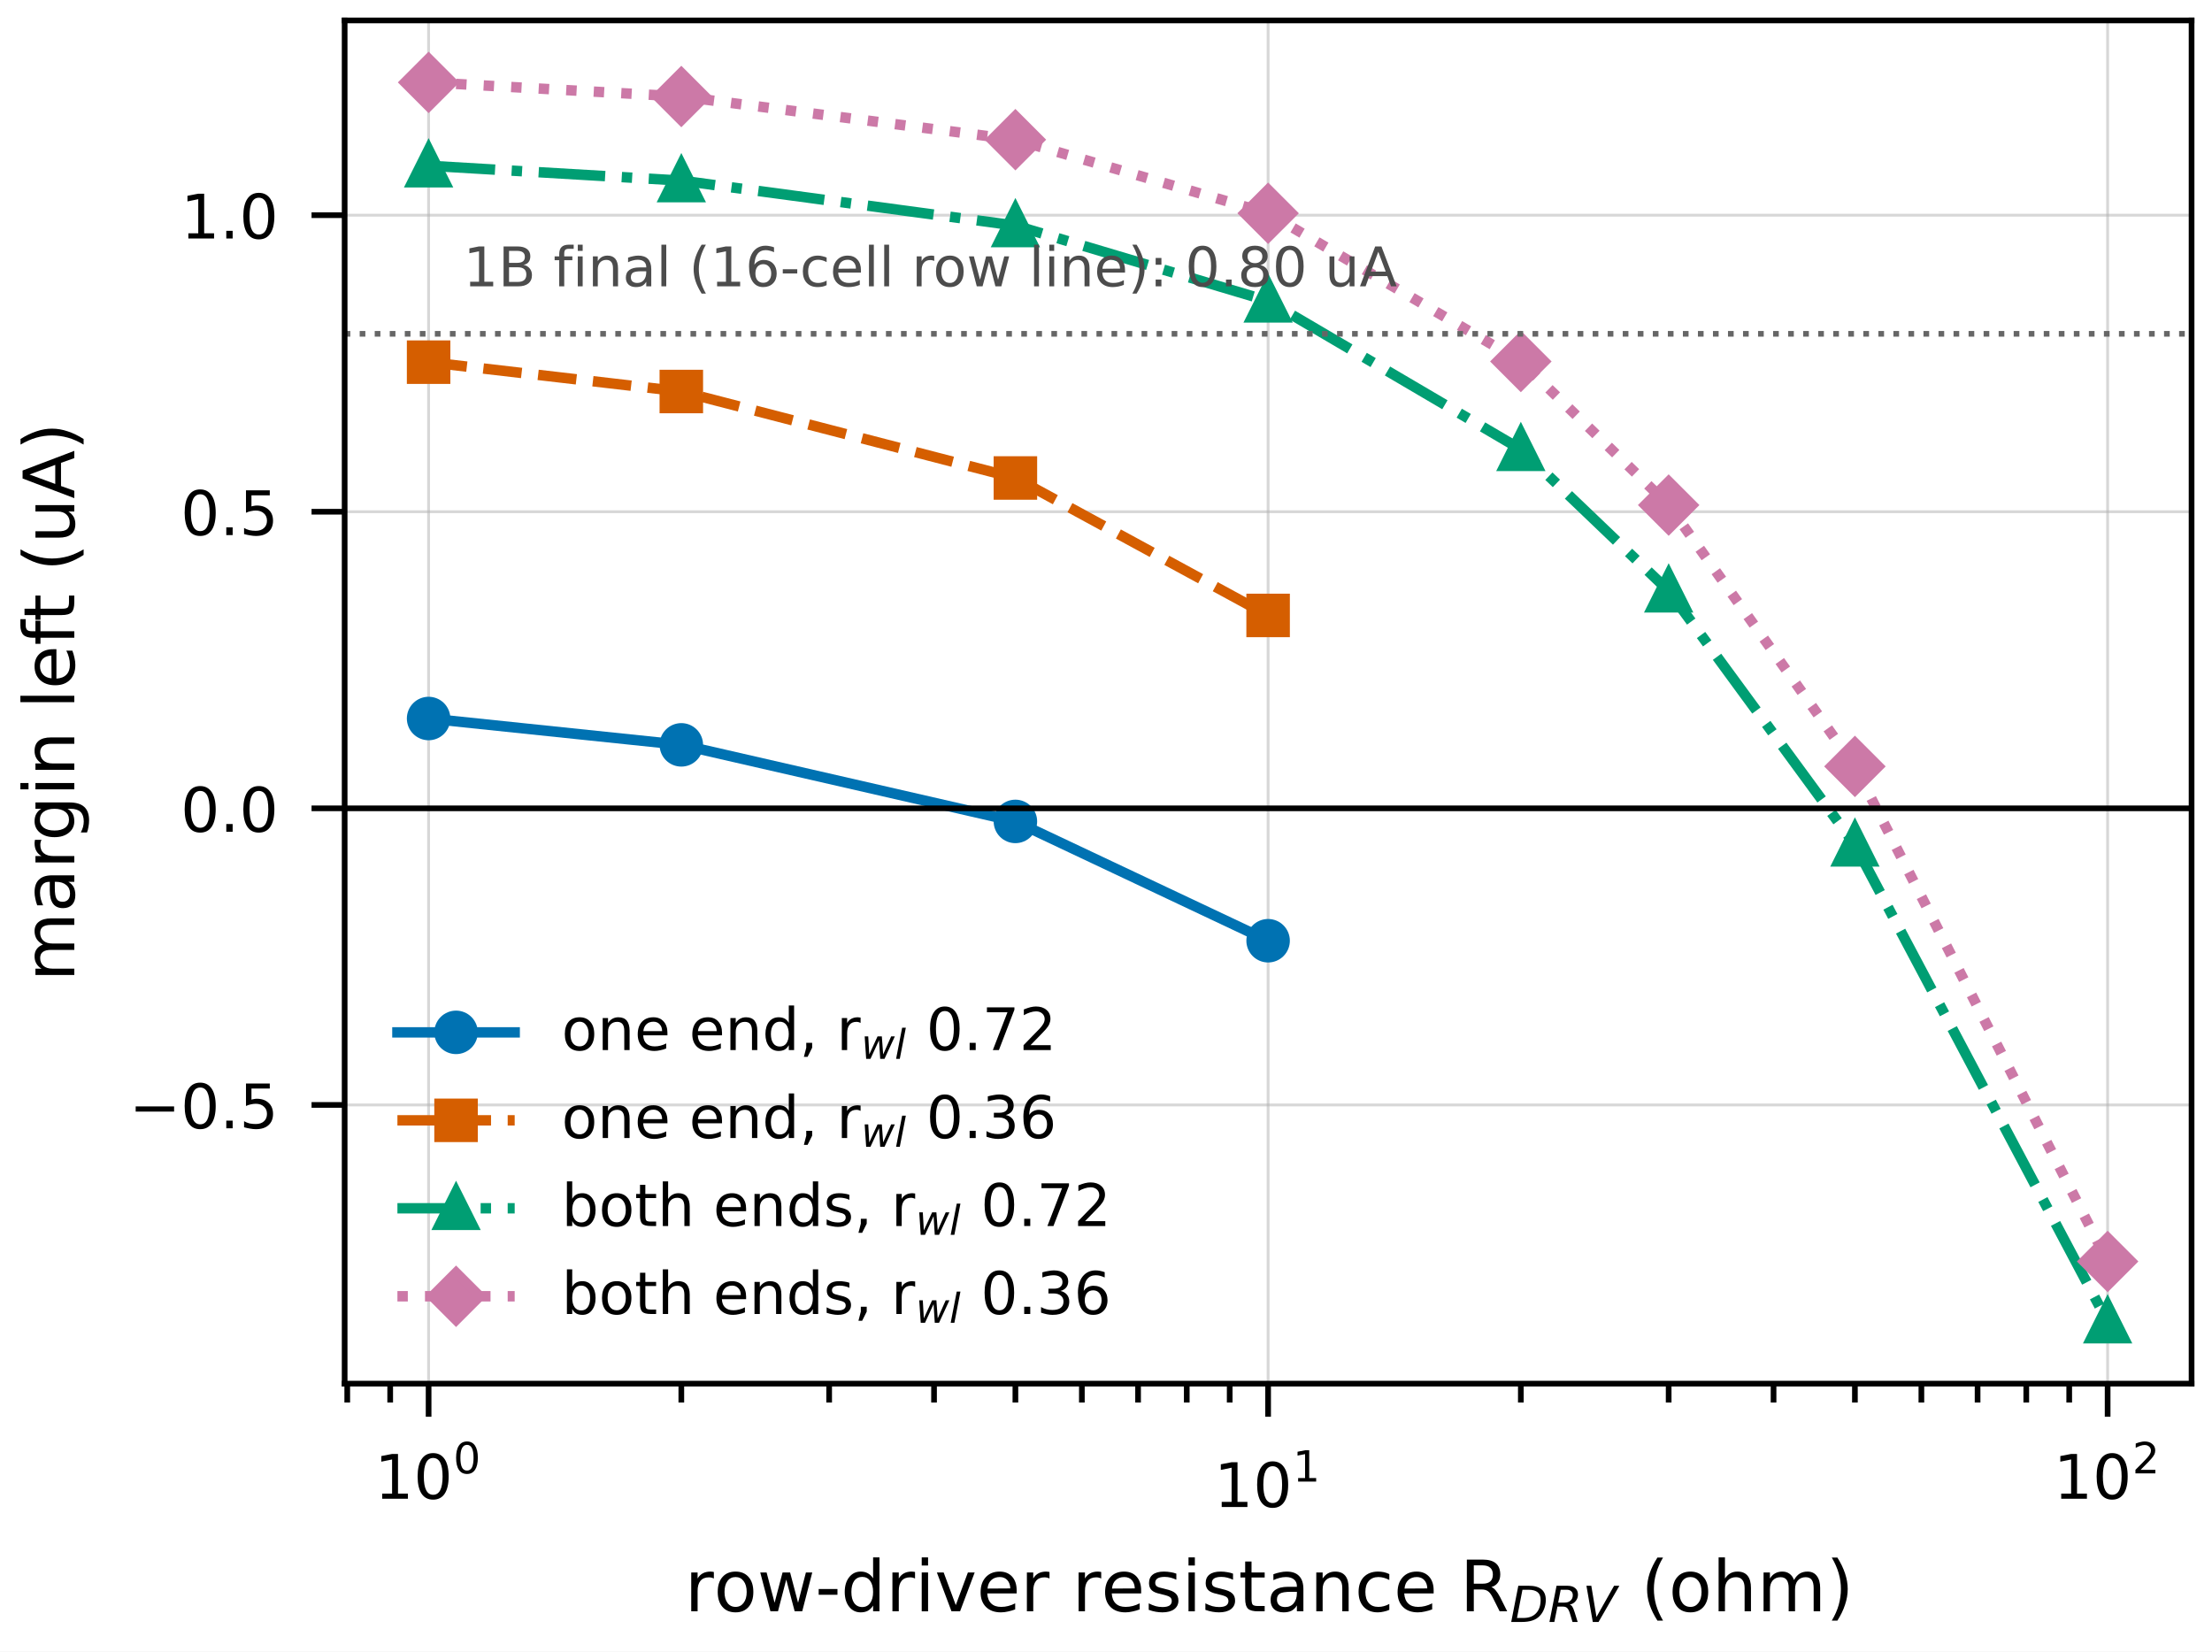
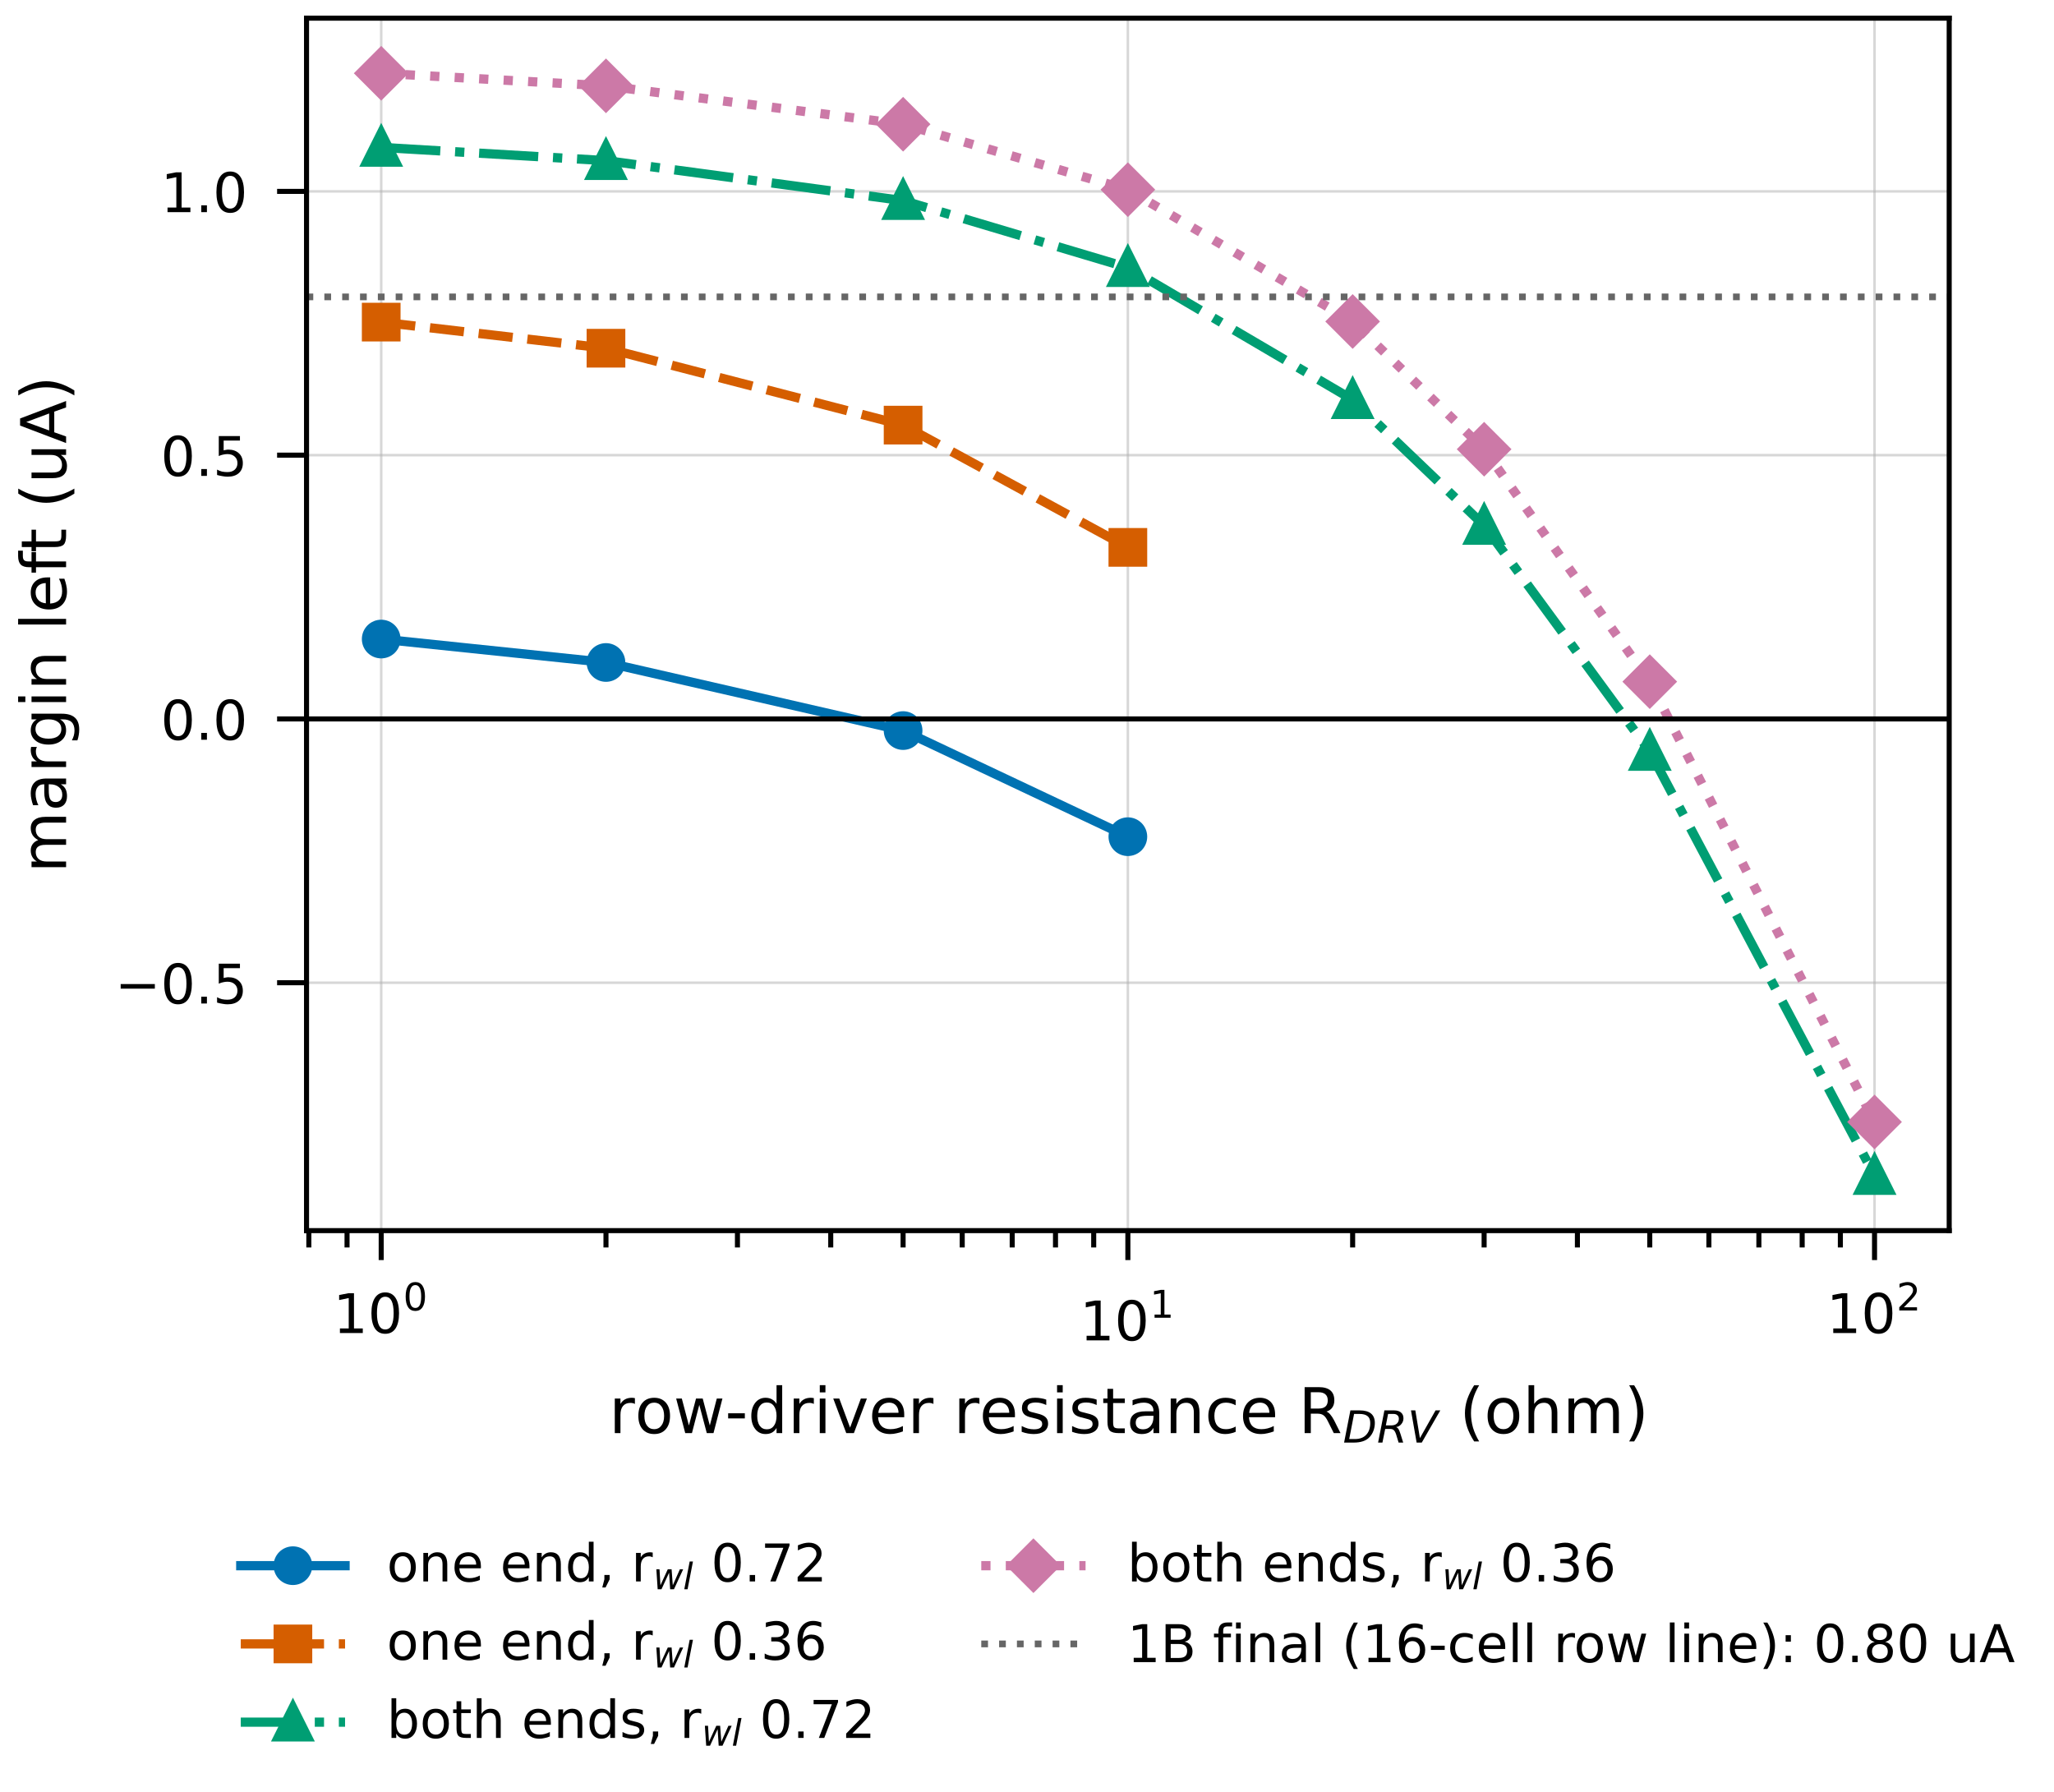
- <svg xmlns="http://www.w3.org/2000/svg" xmlns:xlink="http://www.w3.org/1999/xlink" width="233.904pt" height="174.637pt" viewBox="0 0 233.904 174.637" version="1.1">
+ <svg xmlns="http://www.w3.org/2000/svg" xmlns:xlink="http://www.w3.org/1999/xlink" width="244.204pt" height="213.04pt" viewBox="0 0 244.204 213.04" version="1.1">
  <defs>
    <style type="text/css">*{stroke-linejoin: round; stroke-linecap: butt}</style>
  </defs>
  <g id="figure_1">
    <g id="patch_1">
-       <path d="M 0 174.637  L 233.904 174.637  L 233.904 0  L 0 0  z " style="fill: #ffffff" />
+       <path d="M 0 213.04  L 244.204 213.04  L 244.204 0  L 0 0  z " style="fill: #ffffff" />
    </g>
    <g id="axes_1">
      <g id="patch_2">
        <path d="M 36.444 146.304  L 231.744 146.304  L 231.744 2.16  L 36.444 2.16  z " style="fill: #ffffff" />
      </g>
      <g id="matplotlib.axis_1">
        <g id="xtick_1">
          <g id="line2d_1">
-             <path d="M 45.322 146.304  L 45.322 2.16  " clip-path="url(#p842e123e7d)" style="fill: none; stroke: #b0b0b0; stroke-opacity: 0.5; stroke-width: 0.3; stroke-linecap: square" />
+             <path d="M 45.322 146.304  L 45.322 2.16  " clip-path="url(#p80031bb2a2)" style="fill: none; stroke: #b0b0b0; stroke-opacity: 0.5; stroke-width: 0.3; stroke-linecap: square" />
          </g>
          <g id="line2d_2">
            <defs>
-               <path id="m6de9579928" d="M 0 0  L 0 3.5  " style="stroke: #000000; stroke-width: 0.6" />
+               <path id="m5bc2fb2472" d="M 0 0  L 0 3.5  " style="stroke: #000000; stroke-width: 0.6" />
            </defs>
            <g>
-               <use xlink:href="#m6de9579928" x="45.322" y="146.304" style="stroke: #000000; stroke-width: 0.6" />
+               <use xlink:href="#m5bc2fb2472" x="45.322" y="146.304" style="stroke: #000000; stroke-width: 0.6" />
            </g>
          </g>
          <g id="text_1">
            <g transform="translate(39.60169 159.414)">
              <text>
                <tspan x="0" y="-0.936" style="font-size: 6.5px; font-family: 'DejaVu Sans'">1</tspan>
                <tspan x="4.135" y="-0.936" style="font-size: 6.5px; font-family: 'DejaVu Sans'">0</tspan>
                <tspan x="8.333" y="-3.62" style="font-size: 4.55px; font-family: 'DejaVu Sans'">0</tspan>
              </text>
            </g>
          </g>
        </g>
        <g id="xtick_2">
          <g id="line2d_3">
-             <path d="M 134.094 146.304  L 134.094 2.16  " clip-path="url(#p842e123e7d)" style="fill: none; stroke: #b0b0b0; stroke-opacity: 0.5; stroke-width: 0.3; stroke-linecap: square" />
+             <path d="M 134.094 146.304  L 134.094 2.16  " clip-path="url(#p80031bb2a2)" style="fill: none; stroke: #b0b0b0; stroke-opacity: 0.5; stroke-width: 0.3; stroke-linecap: square" />
          </g>
          <g id="line2d_4">
            <g>
-               <use xlink:href="#m6de9579928" x="134.094" y="146.304" style="stroke: #000000; stroke-width: 0.6" />
+               <use xlink:href="#m5bc2fb2472" x="134.094" y="146.304" style="stroke: #000000; stroke-width: 0.6" />
            </g>
          </g>
          <g id="text_2">
            <g transform="translate(128.3744 159.349)">
              <text>
                <tspan x="0" y="-0.001" style="font-size: 6.5px; font-family: 'DejaVu Sans'">1</tspan>
                <tspan x="4.135" y="-0.001" style="font-size: 6.5px; font-family: 'DejaVu Sans'">0</tspan>
                <tspan x="8.333" y="-2.686" style="font-size: 4.55px; font-family: 'DejaVu Sans'">1</tspan>
              </text>
            </g>
          </g>
        </g>
        <g id="xtick_3">
          <g id="line2d_5">
-             <path d="M 222.867 146.304  L 222.867 2.16  " clip-path="url(#p842e123e7d)" style="fill: none; stroke: #b0b0b0; stroke-opacity: 0.5; stroke-width: 0.3; stroke-linecap: square" />
+             <path d="M 222.867 146.304  L 222.867 2.16  " clip-path="url(#p80031bb2a2)" style="fill: none; stroke: #b0b0b0; stroke-opacity: 0.5; stroke-width: 0.3; stroke-linecap: square" />
          </g>
          <g id="line2d_6">
            <g>
-               <use xlink:href="#m6de9579928" x="222.867" y="146.304" style="stroke: #000000; stroke-width: 0.6" />
+               <use xlink:href="#m5bc2fb2472" x="222.867" y="146.304" style="stroke: #000000; stroke-width: 0.6" />
            </g>
          </g>
          <g id="text_3">
            <g transform="translate(217.1471 159.414)">
              <text>
                <tspan x="0" y="-0.936" style="font-size: 6.5px; font-family: 'DejaVu Sans'">1</tspan>
                <tspan x="4.135" y="-0.936" style="font-size: 6.5px; font-family: 'DejaVu Sans'">0</tspan>
                <tspan x="8.333" y="-3.62" style="font-size: 4.55px; font-family: 'DejaVu Sans'">2</tspan>
              </text>
            </g>
          </g>
        </g>
        <g id="xtick_4">
          <g id="line2d_7">
            <defs>
-               <path id="mf9a051081b" d="M 0 0  L 0 2  " style="stroke: #000000; stroke-width: 0.6" />
+               <path id="m6121dec710" d="M 0 0  L 0 2  " style="stroke: #000000; stroke-width: 0.6" />
            </defs>
            <g>
-               <use xlink:href="#mf9a051081b" x="36.719" y="146.304" style="stroke: #000000; stroke-width: 0.6" />
+               <use xlink:href="#m6121dec710" x="36.719" y="146.304" style="stroke: #000000; stroke-width: 0.6" />
            </g>
          </g>
        </g>
        <g id="xtick_5">
          <g id="line2d_8">
            <g>
-               <use xlink:href="#mf9a051081b" x="41.26" y="146.304" style="stroke: #000000; stroke-width: 0.6" />
+               <use xlink:href="#m6121dec710" x="41.26" y="146.304" style="stroke: #000000; stroke-width: 0.6" />
            </g>
          </g>
        </g>
        <g id="xtick_6">
          <g id="line2d_9">
            <g>
-               <use xlink:href="#mf9a051081b" x="72.045" y="146.304" style="stroke: #000000; stroke-width: 0.6" />
+               <use xlink:href="#m6121dec710" x="72.045" y="146.304" style="stroke: #000000; stroke-width: 0.6" />
            </g>
          </g>
        </g>
        <g id="xtick_7">
          <g id="line2d_10">
            <g>
-               <use xlink:href="#mf9a051081b" x="87.677" y="146.304" style="stroke: #000000; stroke-width: 0.6" />
+               <use xlink:href="#m6121dec710" x="87.677" y="146.304" style="stroke: #000000; stroke-width: 0.6" />
            </g>
          </g>
        </g>
        <g id="xtick_8">
          <g id="line2d_11">
            <g>
-               <use xlink:href="#mf9a051081b" x="98.768" y="146.304" style="stroke: #000000; stroke-width: 0.6" />
+               <use xlink:href="#m6121dec710" x="98.768" y="146.304" style="stroke: #000000; stroke-width: 0.6" />
            </g>
          </g>
        </g>
        <g id="xtick_9">
          <g id="line2d_12">
            <g>
-               <use xlink:href="#mf9a051081b" x="107.371" y="146.304" style="stroke: #000000; stroke-width: 0.6" />
+               <use xlink:href="#m6121dec710" x="107.371" y="146.304" style="stroke: #000000; stroke-width: 0.6" />
            </g>
          </g>
        </g>
        <g id="xtick_10">
          <g id="line2d_13">
            <g>
-               <use xlink:href="#mf9a051081b" x="114.4" y="146.304" style="stroke: #000000; stroke-width: 0.6" />
+               <use xlink:href="#m6121dec710" x="114.4" y="146.304" style="stroke: #000000; stroke-width: 0.6" />
            </g>
          </g>
        </g>
        <g id="xtick_11">
          <g id="line2d_14">
            <g>
-               <use xlink:href="#mf9a051081b" x="120.343" y="146.304" style="stroke: #000000; stroke-width: 0.6" />
+               <use xlink:href="#m6121dec710" x="120.343" y="146.304" style="stroke: #000000; stroke-width: 0.6" />
            </g>
          </g>
        </g>
        <g id="xtick_12">
          <g id="line2d_15">
            <g>
-               <use xlink:href="#mf9a051081b" x="125.491" y="146.304" style="stroke: #000000; stroke-width: 0.6" />
+               <use xlink:href="#m6121dec710" x="125.491" y="146.304" style="stroke: #000000; stroke-width: 0.6" />
            </g>
          </g>
        </g>
        <g id="xtick_13">
          <g id="line2d_16">
            <g>
-               <use xlink:href="#mf9a051081b" x="130.032" y="146.304" style="stroke: #000000; stroke-width: 0.6" />
+               <use xlink:href="#m6121dec710" x="130.032" y="146.304" style="stroke: #000000; stroke-width: 0.6" />
            </g>
          </g>
        </g>
        <g id="xtick_14">
          <g id="line2d_17">
            <g>
-               <use xlink:href="#mf9a051081b" x="160.818" y="146.304" style="stroke: #000000; stroke-width: 0.6" />
+               <use xlink:href="#m6121dec710" x="160.818" y="146.304" style="stroke: #000000; stroke-width: 0.6" />
            </g>
          </g>
        </g>
        <g id="xtick_15">
          <g id="line2d_18">
            <g>
-               <use xlink:href="#mf9a051081b" x="176.45" y="146.304" style="stroke: #000000; stroke-width: 0.6" />
+               <use xlink:href="#m6121dec710" x="176.45" y="146.304" style="stroke: #000000; stroke-width: 0.6" />
            </g>
          </g>
        </g>
        <g id="xtick_16">
          <g id="line2d_19">
            <g>
-               <use xlink:href="#mf9a051081b" x="187.541" y="146.304" style="stroke: #000000; stroke-width: 0.6" />
+               <use xlink:href="#m6121dec710" x="187.541" y="146.304" style="stroke: #000000; stroke-width: 0.6" />
            </g>
          </g>
        </g>
        <g id="xtick_17">
          <g id="line2d_20">
            <g>
-               <use xlink:href="#mf9a051081b" x="196.144" y="146.304" style="stroke: #000000; stroke-width: 0.6" />
+               <use xlink:href="#m6121dec710" x="196.144" y="146.304" style="stroke: #000000; stroke-width: 0.6" />
            </g>
          </g>
        </g>
        <g id="xtick_18">
          <g id="line2d_21">
            <g>
-               <use xlink:href="#mf9a051081b" x="203.173" y="146.304" style="stroke: #000000; stroke-width: 0.6" />
+               <use xlink:href="#m6121dec710" x="203.173" y="146.304" style="stroke: #000000; stroke-width: 0.6" />
            </g>
          </g>
        </g>
        <g id="xtick_19">
          <g id="line2d_22">
            <g>
-               <use xlink:href="#mf9a051081b" x="209.116" y="146.304" style="stroke: #000000; stroke-width: 0.6" />
+               <use xlink:href="#m6121dec710" x="209.116" y="146.304" style="stroke: #000000; stroke-width: 0.6" />
            </g>
          </g>
        </g>
        <g id="xtick_20">
          <g id="line2d_23">
            <g>
-               <use xlink:href="#mf9a051081b" x="214.264" y="146.304" style="stroke: #000000; stroke-width: 0.6" />
+               <use xlink:href="#m6121dec710" x="214.264" y="146.304" style="stroke: #000000; stroke-width: 0.6" />
            </g>
          </g>
        </g>
        <g id="xtick_21">
          <g id="line2d_24">
            <g>
-               <use xlink:href="#mf9a051081b" x="218.805" y="146.304" style="stroke: #000000; stroke-width: 0.6" />
+               <use xlink:href="#m6121dec710" x="218.805" y="146.304" style="stroke: #000000; stroke-width: 0.6" />
            </g>
          </g>
        </g>
        <g id="text_4">
          <g transform="translate(72.40691 170.6755)">
            <text>
              <tspan x="0" y="-0.297" style="font-size: 7.5px; font-family: 'DejaVu Sans'">r</tspan>
              <tspan x="3.083" y="-0.297" style="font-size: 7.5px; font-family: 'DejaVu Sans'">o</tspan>
              <tspan x="7.672" y="-0.297" style="font-size: 7.5px; font-family: 'DejaVu Sans'">w</tspan>
              <tspan x="13.806" y="-0.297" style="font-size: 7.5px; font-family: 'DejaVu Sans'">-</tspan>
              <tspan x="16.512" y="-0.297" style="font-size: 7.5px; font-family: 'DejaVu Sans'">d</tspan>
              <tspan x="21.273" y="-0.297" style="font-size: 7.5px; font-family: 'DejaVu Sans'">r</tspan>
              <tspan x="24.357" y="-0.297" style="font-size: 7.5px; font-family: 'DejaVu Sans'">i</tspan>
              <tspan x="26.44" y="-0.297" style="font-size: 7.5px; font-family: 'DejaVu Sans'">v</tspan>
              <tspan x="30.879" y="-0.297" style="font-size: 7.5px; font-family: 'DejaVu Sans'">e</tspan>
              <tspan x="35.493" y="-0.297" style="font-size: 7.5px; font-family: 'DejaVu Sans'">r</tspan>
              <tspan x="38.577" y="-0.297" style="font-size: 7.5px; font-family: 'DejaVu Sans'"> </tspan>
              <tspan x="40.961" y="-0.297" style="font-size: 7.5px; font-family: 'DejaVu Sans'">r</tspan>
              <tspan x="44.044" y="-0.297" style="font-size: 7.5px; font-family: 'DejaVu Sans'">e</tspan>
              <tspan x="48.658" y="-0.297" style="font-size: 7.5px; font-family: 'DejaVu Sans'">s</tspan>
              <tspan x="52.566" y="-0.297" style="font-size: 7.5px; font-family: 'DejaVu Sans'">i</tspan>
              <tspan x="54.65" y="-0.297" style="font-size: 7.5px; font-family: 'DejaVu Sans'">s</tspan>
              <tspan x="58.557" y="-0.297" style="font-size: 7.5px; font-family: 'DejaVu Sans'">t</tspan>
              <tspan x="61.498" y="-0.297" style="font-size: 7.5px; font-family: 'DejaVu Sans'">a</tspan>
              <tspan x="66.094" y="-0.297" style="font-size: 7.5px; font-family: 'DejaVu Sans'">n</tspan>
              <tspan x="70.847" y="-0.297" style="font-size: 7.5px; font-family: 'DejaVu Sans'">c</tspan>
              <tspan x="74.971" y="-0.297" style="font-size: 7.5px; font-family: 'DejaVu Sans'">e</tspan>
              <tspan x="79.585" y="-0.297" style="font-size: 7.5px; font-family: 'DejaVu Sans'"> </tspan>
              <tspan x="81.969" y="-0.297" style="font-size: 7.5px; font-family: 'DejaVu Sans'">R</tspan>
              <tspan x="98.739" y="-0.297" style="font-size: 7.5px; font-family: 'DejaVu Sans'"> </tspan>
              <tspan x="101.123" y="-0.297" style="font-size: 7.5px; font-family: 'DejaVu Sans'">(</tspan>
              <tspan x="104.049" y="-0.297" style="font-size: 7.5px; font-family: 'DejaVu Sans'">o</tspan>
              <tspan x="108.638" y="-0.297" style="font-size: 7.5px; font-family: 'DejaVu Sans'">h</tspan>
              <tspan x="113.391" y="-0.297" style="font-size: 7.5px; font-family: 'DejaVu Sans'">m</tspan>
              <tspan x="120.697" y="-0.297" style="font-size: 7.5px; font-family: 'DejaVu Sans'">)</tspan>
              <tspan x="87.252" y="0.828" style="font-style: oblique; font-size: 5.25px; font-family: 'DejaVu Sans'">D</tspan>
              <tspan x="91.295" y="0.828" style="font-style: oblique; font-size: 5.25px; font-family: 'DejaVu Sans'">R</tspan>
              <tspan x="94.942" y="0.828" style="font-style: oblique; font-size: 5.25px; font-family: 'DejaVu Sans'">V</tspan>
            </text>
          </g>
        </g>
      </g>
      <g id="matplotlib.axis_2">
        <g id="ytick_1">
          <g id="line2d_25">
-             <path d="M 36.444 116.833  L 231.744 116.833  " clip-path="url(#p842e123e7d)" style="fill: none; stroke: #b0b0b0; stroke-opacity: 0.5; stroke-width: 0.3; stroke-linecap: square" />
+             <path d="M 36.444 116.833  L 231.744 116.833  " clip-path="url(#p80031bb2a2)" style="fill: none; stroke: #b0b0b0; stroke-opacity: 0.5; stroke-width: 0.3; stroke-linecap: square" />
          </g>
          <g id="line2d_26">
            <defs>
-               <path id="m28a7f81511" d="M 0 0  L -3.5 0  " style="stroke: #000000; stroke-width: 0.6" />
+               <path id="me4224e26da" d="M 0 0  L -3.5 0  " style="stroke: #000000; stroke-width: 0.6" />
            </defs>
            <g>
-               <use xlink:href="#m28a7f81511" x="36.444" y="116.833" style="stroke: #000000; stroke-width: 0.6" />
+               <use xlink:href="#me4224e26da" x="36.444" y="116.833" style="stroke: #000000; stroke-width: 0.6" />
            </g>
          </g>
          <g id="text_5">
            <text style="font-size: 6.5px; font-family: 'DejaVu Sans'; text-anchor: end" x="29.444" y="119.302" transform="rotate(-0 29.44441 119.3023)">−0.5</text>
          </g>
        </g>
        <g id="ytick_2">
          <g id="line2d_27">
-             <path d="M 36.444 85.473  L 231.744 85.473  " clip-path="url(#p842e123e7d)" style="fill: none; stroke: #b0b0b0; stroke-opacity: 0.5; stroke-width: 0.3; stroke-linecap: square" />
+             <path d="M 36.444 85.473  L 231.744 85.473  " clip-path="url(#p80031bb2a2)" style="fill: none; stroke: #b0b0b0; stroke-opacity: 0.5; stroke-width: 0.3; stroke-linecap: square" />
          </g>
          <g id="line2d_28">
            <g>
-               <use xlink:href="#m28a7f81511" x="36.444" y="85.473" style="stroke: #000000; stroke-width: 0.6" />
+               <use xlink:href="#me4224e26da" x="36.444" y="85.473" style="stroke: #000000; stroke-width: 0.6" />
            </g>
          </g>
          <g id="text_6">
            <text style="font-size: 6.5px; font-family: 'DejaVu Sans'; text-anchor: end" x="29.444" y="87.942" transform="rotate(-0 29.44441 87.94197)">0.0</text>
          </g>
        </g>
        <g id="ytick_3">
          <g id="line2d_29">
-             <path d="M 36.444 54.112  L 231.744 54.112  " clip-path="url(#p842e123e7d)" style="fill: none; stroke: #b0b0b0; stroke-opacity: 0.5; stroke-width: 0.3; stroke-linecap: square" />
+             <path d="M 36.444 54.112  L 231.744 54.112  " clip-path="url(#p80031bb2a2)" style="fill: none; stroke: #b0b0b0; stroke-opacity: 0.5; stroke-width: 0.3; stroke-linecap: square" />
          </g>
          <g id="line2d_30">
            <g>
-               <use xlink:href="#m28a7f81511" x="36.444" y="54.112" style="stroke: #000000; stroke-width: 0.6" />
+               <use xlink:href="#me4224e26da" x="36.444" y="54.112" style="stroke: #000000; stroke-width: 0.6" />
            </g>
          </g>
          <g id="text_7">
            <text style="font-size: 6.5px; font-family: 'DejaVu Sans'; text-anchor: end" x="29.444" y="56.582" transform="rotate(-0 29.44441 56.58167)">0.5</text>
          </g>
        </g>
        <g id="ytick_4">
          <g id="line2d_31">
-             <path d="M 36.444 22.752  L 231.744 22.752  " clip-path="url(#p842e123e7d)" style="fill: none; stroke: #b0b0b0; stroke-opacity: 0.5; stroke-width: 0.3; stroke-linecap: square" />
+             <path d="M 36.444 22.752  L 231.744 22.752  " clip-path="url(#p80031bb2a2)" style="fill: none; stroke: #b0b0b0; stroke-opacity: 0.5; stroke-width: 0.3; stroke-linecap: square" />
          </g>
          <g id="line2d_32">
            <g>
-               <use xlink:href="#m28a7f81511" x="36.444" y="22.752" style="stroke: #000000; stroke-width: 0.6" />
+               <use xlink:href="#me4224e26da" x="36.444" y="22.752" style="stroke: #000000; stroke-width: 0.6" />
            </g>
          </g>
          <g id="text_8">
            <text style="font-size: 6.5px; font-family: 'DejaVu Sans'; text-anchor: end" x="29.444" y="25.221" transform="rotate(-0 29.44441 25.22138)">1.0</text>
          </g>
        </g>
        <g id="text_9">
          <text style="font-size: 7.5px; font-family: 'DejaVu Sans'; text-anchor: middle" x="7.859" y="74.232" transform="rotate(-90 7.858828 74.232)">margin left (uA)</text>
        </g>
      </g>
      <g id="line2d_33">
-         <path d="M 45.322 75.974  L 72.045 78.76  L 107.371 86.855  L 134.094 99.471  " clip-path="url(#p842e123e7d)" style="fill: none; stroke: #0072b2; stroke-width: 1.1; stroke-linecap: square" />
+         <path d="M 45.322 75.974  L 72.045 78.76  L 107.371 86.855  L 134.094 99.471  " clip-path="url(#p80031bb2a2)" style="fill: none; stroke: #0072b2; stroke-width: 1.1; stroke-linecap: square" />
        <defs>
-           <path id="m26e42db635" d="M 0 1.8  C 0.477 1.8 0.935 1.61 1.273 1.273  C 1.61 0.935 1.8 0.477 1.8 0  C 1.8 -0.477 1.61 -0.935 1.273 -1.273  C 0.935 -1.61 0.477 -1.8 0 -1.8  C -0.477 -1.8 -0.935 -1.61 -1.273 -1.273  C -1.61 -0.935 -1.8 -0.477 -1.8 0  C -1.8 0.477 -1.61 0.935 -1.273 1.273  C -0.935 1.61 -0.477 1.8 0 1.8  z " style="stroke: #0072b2" />
+           <path id="m7c80feb595" d="M 0 1.8  C 0.477 1.8 0.935 1.61 1.273 1.273  C 1.61 0.935 1.8 0.477 1.8 0  C 1.8 -0.477 1.61 -0.935 1.273 -1.273  C 0.935 -1.61 0.477 -1.8 0 -1.8  C -0.477 -1.8 -0.935 -1.61 -1.273 -1.273  C -1.61 -0.935 -1.8 -0.477 -1.8 0  C -1.8 0.477 -1.61 0.935 -1.273 1.273  C -0.935 1.61 -0.477 1.8 0 1.8  z " style="stroke: #0072b2" />
        </defs>
-         <g clip-path="url(#p842e123e7d)">
-           <use xlink:href="#m26e42db635" x="45.322" y="75.974" style="fill: #0072b2; stroke: #0072b2" />
-           <use xlink:href="#m26e42db635" x="72.045" y="78.76" style="fill: #0072b2; stroke: #0072b2" />
-           <use xlink:href="#m26e42db635" x="107.371" y="86.855" style="fill: #0072b2; stroke: #0072b2" />
-           <use xlink:href="#m26e42db635" x="134.094" y="99.471" style="fill: #0072b2; stroke: #0072b2" />
+         <g clip-path="url(#p80031bb2a2)">
+           <use xlink:href="#m7c80feb595" x="45.322" y="75.974" style="fill: #0072b2; stroke: #0072b2" />
+           <use xlink:href="#m7c80feb595" x="72.045" y="78.76" style="fill: #0072b2; stroke: #0072b2" />
+           <use xlink:href="#m7c80feb595" x="107.371" y="86.855" style="fill: #0072b2; stroke: #0072b2" />
+           <use xlink:href="#m7c80feb595" x="134.094" y="99.471" style="fill: #0072b2; stroke: #0072b2" />
        </g>
      </g>
      <g id="line2d_34">
-         <path d="M 45.322 38.295  L 72.045 41.398  L 107.371 50.541  L 134.094 65.075  " clip-path="url(#p842e123e7d)" style="fill: none; stroke-dasharray: 4.07,1.76; stroke-dashoffset: 0; stroke: #d55e00; stroke-width: 1.1" />
+         <path d="M 45.322 38.295  L 72.045 41.398  L 107.371 50.541  L 134.094 65.075  " clip-path="url(#p80031bb2a2)" style="fill: none; stroke-dasharray: 4.07,1.76; stroke-dashoffset: 0; stroke: #d55e00; stroke-width: 1.1" />
        <defs>
-           <path id="m5f64d54d28" d="M -1.8 1.8  L 1.8 1.8  L 1.8 -1.8  L -1.8 -1.8  z " style="stroke: #d55e00; stroke-linejoin: miter" />
+           <path id="mfe7145cfcc" d="M -1.8 1.8  L 1.8 1.8  L 1.8 -1.8  L -1.8 -1.8  z " style="stroke: #d55e00; stroke-linejoin: miter" />
        </defs>
-         <g clip-path="url(#p842e123e7d)">
-           <use xlink:href="#m5f64d54d28" x="45.322" y="38.295" style="fill: #d55e00; stroke: #d55e00; stroke-linejoin: miter" />
-           <use xlink:href="#m5f64d54d28" x="72.045" y="41.398" style="fill: #d55e00; stroke: #d55e00; stroke-linejoin: miter" />
-           <use xlink:href="#m5f64d54d28" x="107.371" y="50.541" style="fill: #d55e00; stroke: #d55e00; stroke-linejoin: miter" />
-           <use xlink:href="#m5f64d54d28" x="134.094" y="65.075" style="fill: #d55e00; stroke: #d55e00; stroke-linejoin: miter" />
+         <g clip-path="url(#p80031bb2a2)">
+           <use xlink:href="#mfe7145cfcc" x="45.322" y="38.295" style="fill: #d55e00; stroke: #d55e00; stroke-linejoin: miter" />
+           <use xlink:href="#mfe7145cfcc" x="72.045" y="41.398" style="fill: #d55e00; stroke: #d55e00; stroke-linejoin: miter" />
+           <use xlink:href="#mfe7145cfcc" x="107.371" y="50.541" style="fill: #d55e00; stroke: #d55e00; stroke-linejoin: miter" />
+           <use xlink:href="#mfe7145cfcc" x="134.094" y="65.075" style="fill: #d55e00; stroke: #d55e00; stroke-linejoin: miter" />
        </g>
      </g>
      <g id="line2d_35">
-         <path d="M 45.322 17.524  L 72.045 19.096  L 107.371 23.849  L 134.094 31.814  L 160.818 47.515  L 176.45 62.47  L 196.144 89.336  L 222.867 139.752  " clip-path="url(#p842e123e7d)" style="fill: none; stroke-dasharray: 7.04,1.76,1.1,1.76; stroke-dashoffset: 0; stroke: #009e73; stroke-width: 1.1" />
+         <path d="M 45.322 17.524  L 72.045 19.096  L 107.371 23.849  L 134.094 31.814  L 160.818 47.515  L 176.45 62.47  L 196.144 89.336  L 222.867 139.752  " clip-path="url(#p80031bb2a2)" style="fill: none; stroke-dasharray: 7.04,1.76,1.1,1.76; stroke-dashoffset: 0; stroke: #009e73; stroke-width: 1.1" />
        <defs>
-           <path id="m5871c1c054" d="M 0 -1.8  L -1.8 1.8  L 1.8 1.8  z " style="stroke: #009e73; stroke-linejoin: miter" />
+           <path id="m3caa857e4c" d="M 0 -1.8  L -1.8 1.8  L 1.8 1.8  z " style="stroke: #009e73; stroke-linejoin: miter" />
        </defs>
-         <g clip-path="url(#p842e123e7d)">
-           <use xlink:href="#m5871c1c054" x="45.322" y="17.524" style="fill: #009e73; stroke: #009e73; stroke-linejoin: miter" />
-           <use xlink:href="#m5871c1c054" x="72.045" y="19.096" style="fill: #009e73; stroke: #009e73; stroke-linejoin: miter" />
-           <use xlink:href="#m5871c1c054" x="107.371" y="23.849" style="fill: #009e73; stroke: #009e73; stroke-linejoin: miter" />
-           <use xlink:href="#m5871c1c054" x="134.094" y="31.814" style="fill: #009e73; stroke: #009e73; stroke-linejoin: miter" />
-           <use xlink:href="#m5871c1c054" x="160.818" y="47.515" style="fill: #009e73; stroke: #009e73; stroke-linejoin: miter" />
-           <use xlink:href="#m5871c1c054" x="176.45" y="62.47" style="fill: #009e73; stroke: #009e73; stroke-linejoin: miter" />
-           <use xlink:href="#m5871c1c054" x="196.144" y="89.336" style="fill: #009e73; stroke: #009e73; stroke-linejoin: miter" />
-           <use xlink:href="#m5871c1c054" x="222.867" y="139.752" style="fill: #009e73; stroke: #009e73; stroke-linejoin: miter" />
+         <g clip-path="url(#p80031bb2a2)">
+           <use xlink:href="#m3caa857e4c" x="45.322" y="17.524" style="fill: #009e73; stroke: #009e73; stroke-linejoin: miter" />
+           <use xlink:href="#m3caa857e4c" x="72.045" y="19.096" style="fill: #009e73; stroke: #009e73; stroke-linejoin: miter" />
+           <use xlink:href="#m3caa857e4c" x="107.371" y="23.849" style="fill: #009e73; stroke: #009e73; stroke-linejoin: miter" />
+           <use xlink:href="#m3caa857e4c" x="134.094" y="31.814" style="fill: #009e73; stroke: #009e73; stroke-linejoin: miter" />
+           <use xlink:href="#m3caa857e4c" x="160.818" y="47.515" style="fill: #009e73; stroke: #009e73; stroke-linejoin: miter" />
+           <use xlink:href="#m3caa857e4c" x="176.45" y="62.47" style="fill: #009e73; stroke: #009e73; stroke-linejoin: miter" />
+           <use xlink:href="#m3caa857e4c" x="196.144" y="89.336" style="fill: #009e73; stroke: #009e73; stroke-linejoin: miter" />
+           <use xlink:href="#m3caa857e4c" x="222.867" y="139.752" style="fill: #009e73; stroke: #009e73; stroke-linejoin: miter" />
        </g>
      </g>
      <g id="line2d_36">
-         <path d="M 45.322 8.712  L 72.045 10.205  L 107.371 14.768  L 134.094 22.55  L 160.818 38.221  L 176.45 53.406  L 196.144 81.039  L 222.867 133.386  " clip-path="url(#p842e123e7d)" style="fill: none; stroke-dasharray: 1.1,1.815; stroke-dashoffset: 0; stroke: #cc79a7; stroke-width: 1.1" />
+         <path d="M 45.322 8.712  L 72.045 10.205  L 107.371 14.768  L 134.094 22.55  L 160.818 38.221  L 176.45 53.406  L 196.144 81.039  L 222.867 133.386  " clip-path="url(#p80031bb2a2)" style="fill: none; stroke-dasharray: 1.1,1.815; stroke-dashoffset: 0; stroke: #cc79a7; stroke-width: 1.1" />
        <defs>
-           <path id="mece9a746cc" d="M -0 2.546  L 2.546 0  L 0 -2.546  L -2.546 -0  z " style="stroke: #cc79a7; stroke-linejoin: miter" />
+           <path id="ma42863fbdd" d="M -0 2.546  L 2.546 0  L 0 -2.546  L -2.546 -0  z " style="stroke: #cc79a7; stroke-linejoin: miter" />
        </defs>
-         <g clip-path="url(#p842e123e7d)">
-           <use xlink:href="#mece9a746cc" x="45.322" y="8.712" style="fill: #cc79a7; stroke: #cc79a7; stroke-linejoin: miter" />
-           <use xlink:href="#mece9a746cc" x="72.045" y="10.205" style="fill: #cc79a7; stroke: #cc79a7; stroke-linejoin: miter" />
-           <use xlink:href="#mece9a746cc" x="107.371" y="14.768" style="fill: #cc79a7; stroke: #cc79a7; stroke-linejoin: miter" />
-           <use xlink:href="#mece9a746cc" x="134.094" y="22.55" style="fill: #cc79a7; stroke: #cc79a7; stroke-linejoin: miter" />
-           <use xlink:href="#mece9a746cc" x="160.818" y="38.221" style="fill: #cc79a7; stroke: #cc79a7; stroke-linejoin: miter" />
-           <use xlink:href="#mece9a746cc" x="176.45" y="53.406" style="fill: #cc79a7; stroke: #cc79a7; stroke-linejoin: miter" />
-           <use xlink:href="#mece9a746cc" x="196.144" y="81.039" style="fill: #cc79a7; stroke: #cc79a7; stroke-linejoin: miter" />
-           <use xlink:href="#mece9a746cc" x="222.867" y="133.386" style="fill: #cc79a7; stroke: #cc79a7; stroke-linejoin: miter" />
+         <g clip-path="url(#p80031bb2a2)">
+           <use xlink:href="#ma42863fbdd" x="45.322" y="8.712" style="fill: #cc79a7; stroke: #cc79a7; stroke-linejoin: miter" />
+           <use xlink:href="#ma42863fbdd" x="72.045" y="10.205" style="fill: #cc79a7; stroke: #cc79a7; stroke-linejoin: miter" />
+           <use xlink:href="#ma42863fbdd" x="107.371" y="14.768" style="fill: #cc79a7; stroke: #cc79a7; stroke-linejoin: miter" />
+           <use xlink:href="#ma42863fbdd" x="134.094" y="22.55" style="fill: #cc79a7; stroke: #cc79a7; stroke-linejoin: miter" />
+           <use xlink:href="#ma42863fbdd" x="160.818" y="38.221" style="fill: #cc79a7; stroke: #cc79a7; stroke-linejoin: miter" />
+           <use xlink:href="#ma42863fbdd" x="176.45" y="53.406" style="fill: #cc79a7; stroke: #cc79a7; stroke-linejoin: miter" />
+           <use xlink:href="#ma42863fbdd" x="196.144" y="81.039" style="fill: #cc79a7; stroke: #cc79a7; stroke-linejoin: miter" />
+           <use xlink:href="#ma42863fbdd" x="222.867" y="133.386" style="fill: #cc79a7; stroke: #cc79a7; stroke-linejoin: miter" />
        </g>
      </g>
      <g id="line2d_37">
-         <path d="M 36.444 85.473  L 231.744 85.473  " clip-path="url(#p842e123e7d)" style="fill: none; stroke: #000000; stroke-width: 0.6; stroke-linecap: square" />
+         <path d="M 36.444 85.473  L 231.744 85.473  " clip-path="url(#p80031bb2a2)" style="fill: none; stroke: #000000; stroke-width: 0.6; stroke-linecap: square" />
      </g>
      <g id="line2d_38">
-         <path d="M 36.444 35.296  L 231.744 35.296  " clip-path="url(#p842e123e7d)" style="fill: none; stroke-dasharray: 0.6,0.99; stroke-dashoffset: 0; stroke: #666666; stroke-width: 0.6" />
+         <path d="M 36.444 35.296  L 231.744 35.296  " clip-path="url(#p80031bb2a2)" style="fill: none; stroke-dasharray: 0.8,1.32; stroke-dashoffset: 0; stroke: #666666; stroke-width: 0.8" />
      </g>
      <g id="patch_3">
        <path d="M 36.444 146.304  L 36.444 2.16  " style="fill: none; stroke: #000000; stroke-width: 0.6; stroke-linejoin: miter; stroke-linecap: square" />
      </g>
      <g id="patch_4">
        <path d="M 231.744 146.304  L 231.744 2.16  " style="fill: none; stroke: #000000; stroke-width: 0.6; stroke-linejoin: miter; stroke-linecap: square" />
      </g>
      <g id="patch_5">
        <path d="M 36.444 146.304  L 231.744 146.304  " style="fill: none; stroke: #000000; stroke-width: 0.6; stroke-linejoin: miter; stroke-linecap: square" />
      </g>
      <g id="patch_6">
        <path d="M 36.444 2.16  L 231.744 2.16  " style="fill: none; stroke: #000000; stroke-width: 0.6; stroke-linejoin: miter; stroke-linecap: square" />
      </g>
-       <g id="text_10">
-         <text style="font-size: 5.8px; font-family: 'DejaVu Sans'; text-anchor: start; fill: #4c4c4c" x="48.996" y="30.279" transform="rotate(-0 48.99623 30.27861)">1B final (16-cell row line): 0.80 uA</text>
-       </g>
      <g id="legend_1">
        <g id="line2d_39">
-           <path d="M 42.024 109.16  L 48.224 109.16  L 54.424 109.16  " style="fill: none; stroke: #0072b2; stroke-width: 1.1; stroke-linecap: square" />
+           <path d="M 28.625 186.138  L 34.825 186.138  L 41.025 186.138  " style="fill: none; stroke: #0072b2; stroke-width: 1.1; stroke-linecap: square" />
          <g>
-             <use xlink:href="#m26e42db635" x="48.224" y="109.16" style="fill: #0072b2; stroke: #0072b2" />
-           </g>
-         </g>
-         <g id="text_11">
-           <g transform="translate(59.38441 111.3302)">
+             <use xlink:href="#m7c80feb595" x="34.825" y="186.138" style="fill: #0072b2; stroke: #0072b2" />
+           </g>
+         </g>
+         <g id="text_10">
+           <g transform="translate(45.98466 188.3077)">
            <text>
              <tspan x="0" y="-0.297" style="font-size: 6.2px; font-family: 'DejaVu Sans'">o</tspan>
              <tspan x="3.786" y="-0.297" style="font-size: 6.2px; font-family: 'DejaVu Sans'">n</tspan>
              <tspan x="7.707" y="-0.297" style="font-size: 6.2px; font-family: 'DejaVu Sans'">e</tspan>
              <tspan x="11.514" y="-0.297" style="font-size: 6.2px; font-family: 'DejaVu Sans'"> </tspan>
              <tspan x="13.481" y="-0.297" style="font-size: 6.2px; font-family: 'DejaVu Sans'">e</tspan>
              <tspan x="17.288" y="-0.297" style="font-size: 6.2px; font-family: 'DejaVu Sans'">n</tspan>
              <tspan x="21.209" y="-0.297" style="font-size: 6.2px; font-family: 'DejaVu Sans'">d</tspan>
              <tspan x="25.137" y="-0.297" style="font-size: 6.2px; font-family: 'DejaVu Sans'">,</tspan>
              <tspan x="27.104" y="-0.297" style="font-size: 6.2px; font-family: 'DejaVu Sans'"> </tspan>
              <tspan x="29.07" y="-0.297" style="font-size: 6.2px; font-family: 'DejaVu Sans'">r</tspan>
              <tspan x="36.589" y="-0.297" style="font-size: 6.2px; font-family: 'DejaVu Sans'"> </tspan>
              <tspan x="38.556" y="-0.297" style="font-size: 6.2px; font-family: 'DejaVu Sans'">0</tspan>
              <tspan x="42.492" y="-0.297" style="font-size: 6.2px; font-family: 'DejaVu Sans'">.</tspan>
              <tspan x="44.459" y="-0.297" style="font-size: 6.2px; font-family: 'DejaVu Sans'">7</tspan>
              <tspan x="48.396" y="-0.297" style="font-size: 6.2px; font-family: 'DejaVu Sans'">2</tspan>
              <tspan x="31.674" y="0.633" style="font-style: oblique; font-size: 4.34px; font-family: 'DejaVu Sans'">w</tspan>
              <tspan x="35.216" y="0.633" style="font-style: oblique; font-size: 4.34px; font-family: 'DejaVu Sans'">l</tspan>
            </text>
          </g>
        </g>
        <g id="line2d_40">
-           <path d="M 42.024 118.462  L 48.224 118.462  L 54.424 118.462  " style="fill: none; stroke-dasharray: 4.07,1.76; stroke-dashoffset: 0; stroke: #d55e00; stroke-width: 1.1" />
+           <path d="M 28.625 195.439  L 34.825 195.439  L 41.025 195.439  " style="fill: none; stroke-dasharray: 4.07,1.76; stroke-dashoffset: 0; stroke: #d55e00; stroke-width: 1.1" />
          <g>
-             <use xlink:href="#m5f64d54d28" x="48.224" y="118.462" style="fill: #d55e00; stroke: #d55e00; stroke-linejoin: miter" />
-           </g>
-         </g>
-         <g id="text_12">
-           <g transform="translate(59.38441 120.6316)">
+             <use xlink:href="#mfe7145cfcc" x="34.825" y="195.439" style="fill: #d55e00; stroke: #d55e00; stroke-linejoin: miter" />
+           </g>
+         </g>
+         <g id="text_11">
+           <g transform="translate(45.98466 197.6091)">
            <text>
              <tspan x="0" y="-0.297" style="font-size: 6.2px; font-family: 'DejaVu Sans'">o</tspan>
              <tspan x="3.786" y="-0.297" style="font-size: 6.2px; font-family: 'DejaVu Sans'">n</tspan>
              <tspan x="7.707" y="-0.297" style="font-size: 6.2px; font-family: 'DejaVu Sans'">e</tspan>
              <tspan x="11.514" y="-0.297" style="font-size: 6.2px; font-family: 'DejaVu Sans'"> </tspan>
              <tspan x="13.481" y="-0.297" style="font-size: 6.2px; font-family: 'DejaVu Sans'">e</tspan>
              <tspan x="17.288" y="-0.297" style="font-size: 6.2px; font-family: 'DejaVu Sans'">n</tspan>
              <tspan x="21.209" y="-0.297" style="font-size: 6.2px; font-family: 'DejaVu Sans'">d</tspan>
              <tspan x="25.137" y="-0.297" style="font-size: 6.2px; font-family: 'DejaVu Sans'">,</tspan>
              <tspan x="27.104" y="-0.297" style="font-size: 6.2px; font-family: 'DejaVu Sans'"> </tspan>
              <tspan x="29.07" y="-0.297" style="font-size: 6.2px; font-family: 'DejaVu Sans'">r</tspan>
              <tspan x="36.589" y="-0.297" style="font-size: 6.2px; font-family: 'DejaVu Sans'"> </tspan>
              <tspan x="38.556" y="-0.297" style="font-size: 6.2px; font-family: 'DejaVu Sans'">0</tspan>
              <tspan x="42.492" y="-0.297" style="font-size: 6.2px; font-family: 'DejaVu Sans'">.</tspan>
              <tspan x="44.459" y="-0.297" style="font-size: 6.2px; font-family: 'DejaVu Sans'">3</tspan>
              <tspan x="48.396" y="-0.297" style="font-size: 6.2px; font-family: 'DejaVu Sans'">6</tspan>
              <tspan x="31.674" y="0.633" style="font-style: oblique; font-size: 4.34px; font-family: 'DejaVu Sans'">w</tspan>
              <tspan x="35.216" y="0.633" style="font-style: oblique; font-size: 4.34px; font-family: 'DejaVu Sans'">l</tspan>
            </text>
          </g>
        </g>
        <g id="line2d_41">
-           <path d="M 42.024 127.763  L 48.224 127.763  L 54.424 127.763  " style="fill: none; stroke-dasharray: 7.04,1.76,1.1,1.76; stroke-dashoffset: 0; stroke: #009e73; stroke-width: 1.1" />
+           <path d="M 28.625 204.741  L 34.825 204.741  L 41.025 204.741  " style="fill: none; stroke-dasharray: 7.04,1.76,1.1,1.76; stroke-dashoffset: 0; stroke: #009e73; stroke-width: 1.1" />
          <g>
-             <use xlink:href="#m5871c1c054" x="48.224" y="127.763" style="fill: #009e73; stroke: #009e73; stroke-linejoin: miter" />
-           </g>
-         </g>
-         <g id="text_13">
-           <g transform="translate(59.38441 129.9331)">
+             <use xlink:href="#m3caa857e4c" x="34.825" y="204.741" style="fill: #009e73; stroke: #009e73; stroke-linejoin: miter" />
+           </g>
+         </g>
+         <g id="text_12">
+           <g transform="translate(45.98466 206.9106)">
            <text>
              <tspan x="0" y="-0.297" style="font-size: 6.2px; font-family: 'DejaVu Sans'">b</tspan>
              <tspan x="3.928" y="-0.297" style="font-size: 6.2px; font-family: 'DejaVu Sans'">o</tspan>
              <tspan x="7.713" y="-0.297" style="font-size: 6.2px; font-family: 'DejaVu Sans'">t</tspan>
              <tspan x="10.139" y="-0.297" style="font-size: 6.2px; font-family: 'DejaVu Sans'">h</tspan>
              <tspan x="14.061" y="-0.297" style="font-size: 6.2px; font-family: 'DejaVu Sans'"> </tspan>
              <tspan x="16.028" y="-0.297" style="font-size: 6.2px; font-family: 'DejaVu Sans'">e</tspan>
              <tspan x="19.834" y="-0.297" style="font-size: 6.2px; font-family: 'DejaVu Sans'">n</tspan>
              <tspan x="23.756" y="-0.297" style="font-size: 6.2px; font-family: 'DejaVu Sans'">d</tspan>
              <tspan x="27.684" y="-0.297" style="font-size: 6.2px; font-family: 'DejaVu Sans'">s</tspan>
              <tspan x="30.907" y="-0.297" style="font-size: 6.2px; font-family: 'DejaVu Sans'">,</tspan>
              <tspan x="32.874" y="-0.297" style="font-size: 6.2px; font-family: 'DejaVu Sans'"> </tspan>
              <tspan x="34.841" y="-0.297" style="font-size: 6.2px; font-family: 'DejaVu Sans'">r</tspan>
              <tspan x="42.359" y="-0.297" style="font-size: 6.2px; font-family: 'DejaVu Sans'"> </tspan>
              <tspan x="44.326" y="-0.297" style="font-size: 6.2px; font-family: 'DejaVu Sans'">0</tspan>
              <tspan x="48.263" y="-0.297" style="font-size: 6.2px; font-family: 'DejaVu Sans'">.</tspan>
              <tspan x="50.23" y="-0.297" style="font-size: 6.2px; font-family: 'DejaVu Sans'">7</tspan>
              <tspan x="54.166" y="-0.297" style="font-size: 6.2px; font-family: 'DejaVu Sans'">2</tspan>
              <tspan x="37.444" y="0.633" style="font-style: oblique; font-size: 4.34px; font-family: 'DejaVu Sans'">w</tspan>
              <tspan x="40.987" y="0.633" style="font-style: oblique; font-size: 4.34px; font-family: 'DejaVu Sans'">l</tspan>
            </text>
          </g>
        </g>
        <g id="line2d_42">
-           <path d="M 42.024 137.065  L 48.224 137.065  L 54.424 137.065  " style="fill: none; stroke-dasharray: 1.1,1.815; stroke-dashoffset: 0; stroke: #cc79a7; stroke-width: 1.1" />
+           <path d="M 116.665 186.138  L 122.865 186.138  L 129.065 186.138  " style="fill: none; stroke-dasharray: 1.1,1.815; stroke-dashoffset: 0; stroke: #cc79a7; stroke-width: 1.1" />
          <g>
-             <use xlink:href="#mece9a746cc" x="48.224" y="137.065" style="fill: #cc79a7; stroke: #cc79a7; stroke-linejoin: miter" />
-           </g>
-         </g>
-         <g id="text_14">
-           <g transform="translate(59.38441 139.2345)">
+             <use xlink:href="#ma42863fbdd" x="122.865" y="186.138" style="fill: #cc79a7; stroke: #cc79a7; stroke-linejoin: miter" />
+           </g>
+         </g>
+         <g id="text_13">
+           <g transform="translate(134.0247 188.3077)">
            <text>
              <tspan x="0" y="-0.297" style="font-size: 6.2px; font-family: 'DejaVu Sans'">b</tspan>
              <tspan x="3.928" y="-0.297" style="font-size: 6.2px; font-family: 'DejaVu Sans'">o</tspan>
              <tspan x="7.713" y="-0.297" style="font-size: 6.2px; font-family: 'DejaVu Sans'">t</tspan>
              <tspan x="10.139" y="-0.297" style="font-size: 6.2px; font-family: 'DejaVu Sans'">h</tspan>
              <tspan x="14.061" y="-0.297" style="font-size: 6.2px; font-family: 'DejaVu Sans'"> </tspan>
              <tspan x="16.028" y="-0.297" style="font-size: 6.2px; font-family: 'DejaVu Sans'">e</tspan>
              <tspan x="19.834" y="-0.297" style="font-size: 6.2px; font-family: 'DejaVu Sans'">n</tspan>
              <tspan x="23.756" y="-0.297" style="font-size: 6.2px; font-family: 'DejaVu Sans'">d</tspan>
              <tspan x="27.684" y="-0.297" style="font-size: 6.2px; font-family: 'DejaVu Sans'">s</tspan>
              <tspan x="30.907" y="-0.297" style="font-size: 6.2px; font-family: 'DejaVu Sans'">,</tspan>
              <tspan x="32.874" y="-0.297" style="font-size: 6.2px; font-family: 'DejaVu Sans'"> </tspan>
              <tspan x="34.841" y="-0.297" style="font-size: 6.2px; font-family: 'DejaVu Sans'">r</tspan>
              <tspan x="42.359" y="-0.297" style="font-size: 6.2px; font-family: 'DejaVu Sans'"> </tspan>
              <tspan x="44.326" y="-0.297" style="font-size: 6.2px; font-family: 'DejaVu Sans'">0</tspan>
              <tspan x="48.263" y="-0.297" style="font-size: 6.2px; font-family: 'DejaVu Sans'">.</tspan>
              <tspan x="50.23" y="-0.297" style="font-size: 6.2px; font-family: 'DejaVu Sans'">3</tspan>
              <tspan x="54.166" y="-0.297" style="font-size: 6.2px; font-family: 'DejaVu Sans'">6</tspan>
              <tspan x="37.444" y="0.633" style="font-style: oblique; font-size: 4.34px; font-family: 'DejaVu Sans'">w</tspan>
              <tspan x="40.987" y="0.633" style="font-style: oblique; font-size: 4.34px; font-family: 'DejaVu Sans'">l</tspan>
            </text>
          </g>
        </g>
+         <g id="line2d_43">
+           <path d="M 116.665 195.438  L 122.865 195.438  L 129.065 195.438  " style="fill: none; stroke-dasharray: 0.8,1.32; stroke-dashoffset: 0; stroke: #666666; stroke-width: 0.8" />
+         </g>
+         <g id="text_14">
+           <text style="font-size: 6.2px; font-family: 'DejaVu Sans'; text-anchor: start" x="134.025" y="197.608" transform="rotate(-0 134.0247 197.6082)">1B final (16-cell row line): 0.80 uA</text>
+         </g>
      </g>
    </g>
  </g>
  <defs>
-     <clipPath id="p842e123e7d">
+     <clipPath id="p80031bb2a2">
      <rect x="36.444" y="2.16" width="195.3" height="144.144" />
    </clipPath>
  </defs>
</svg>
